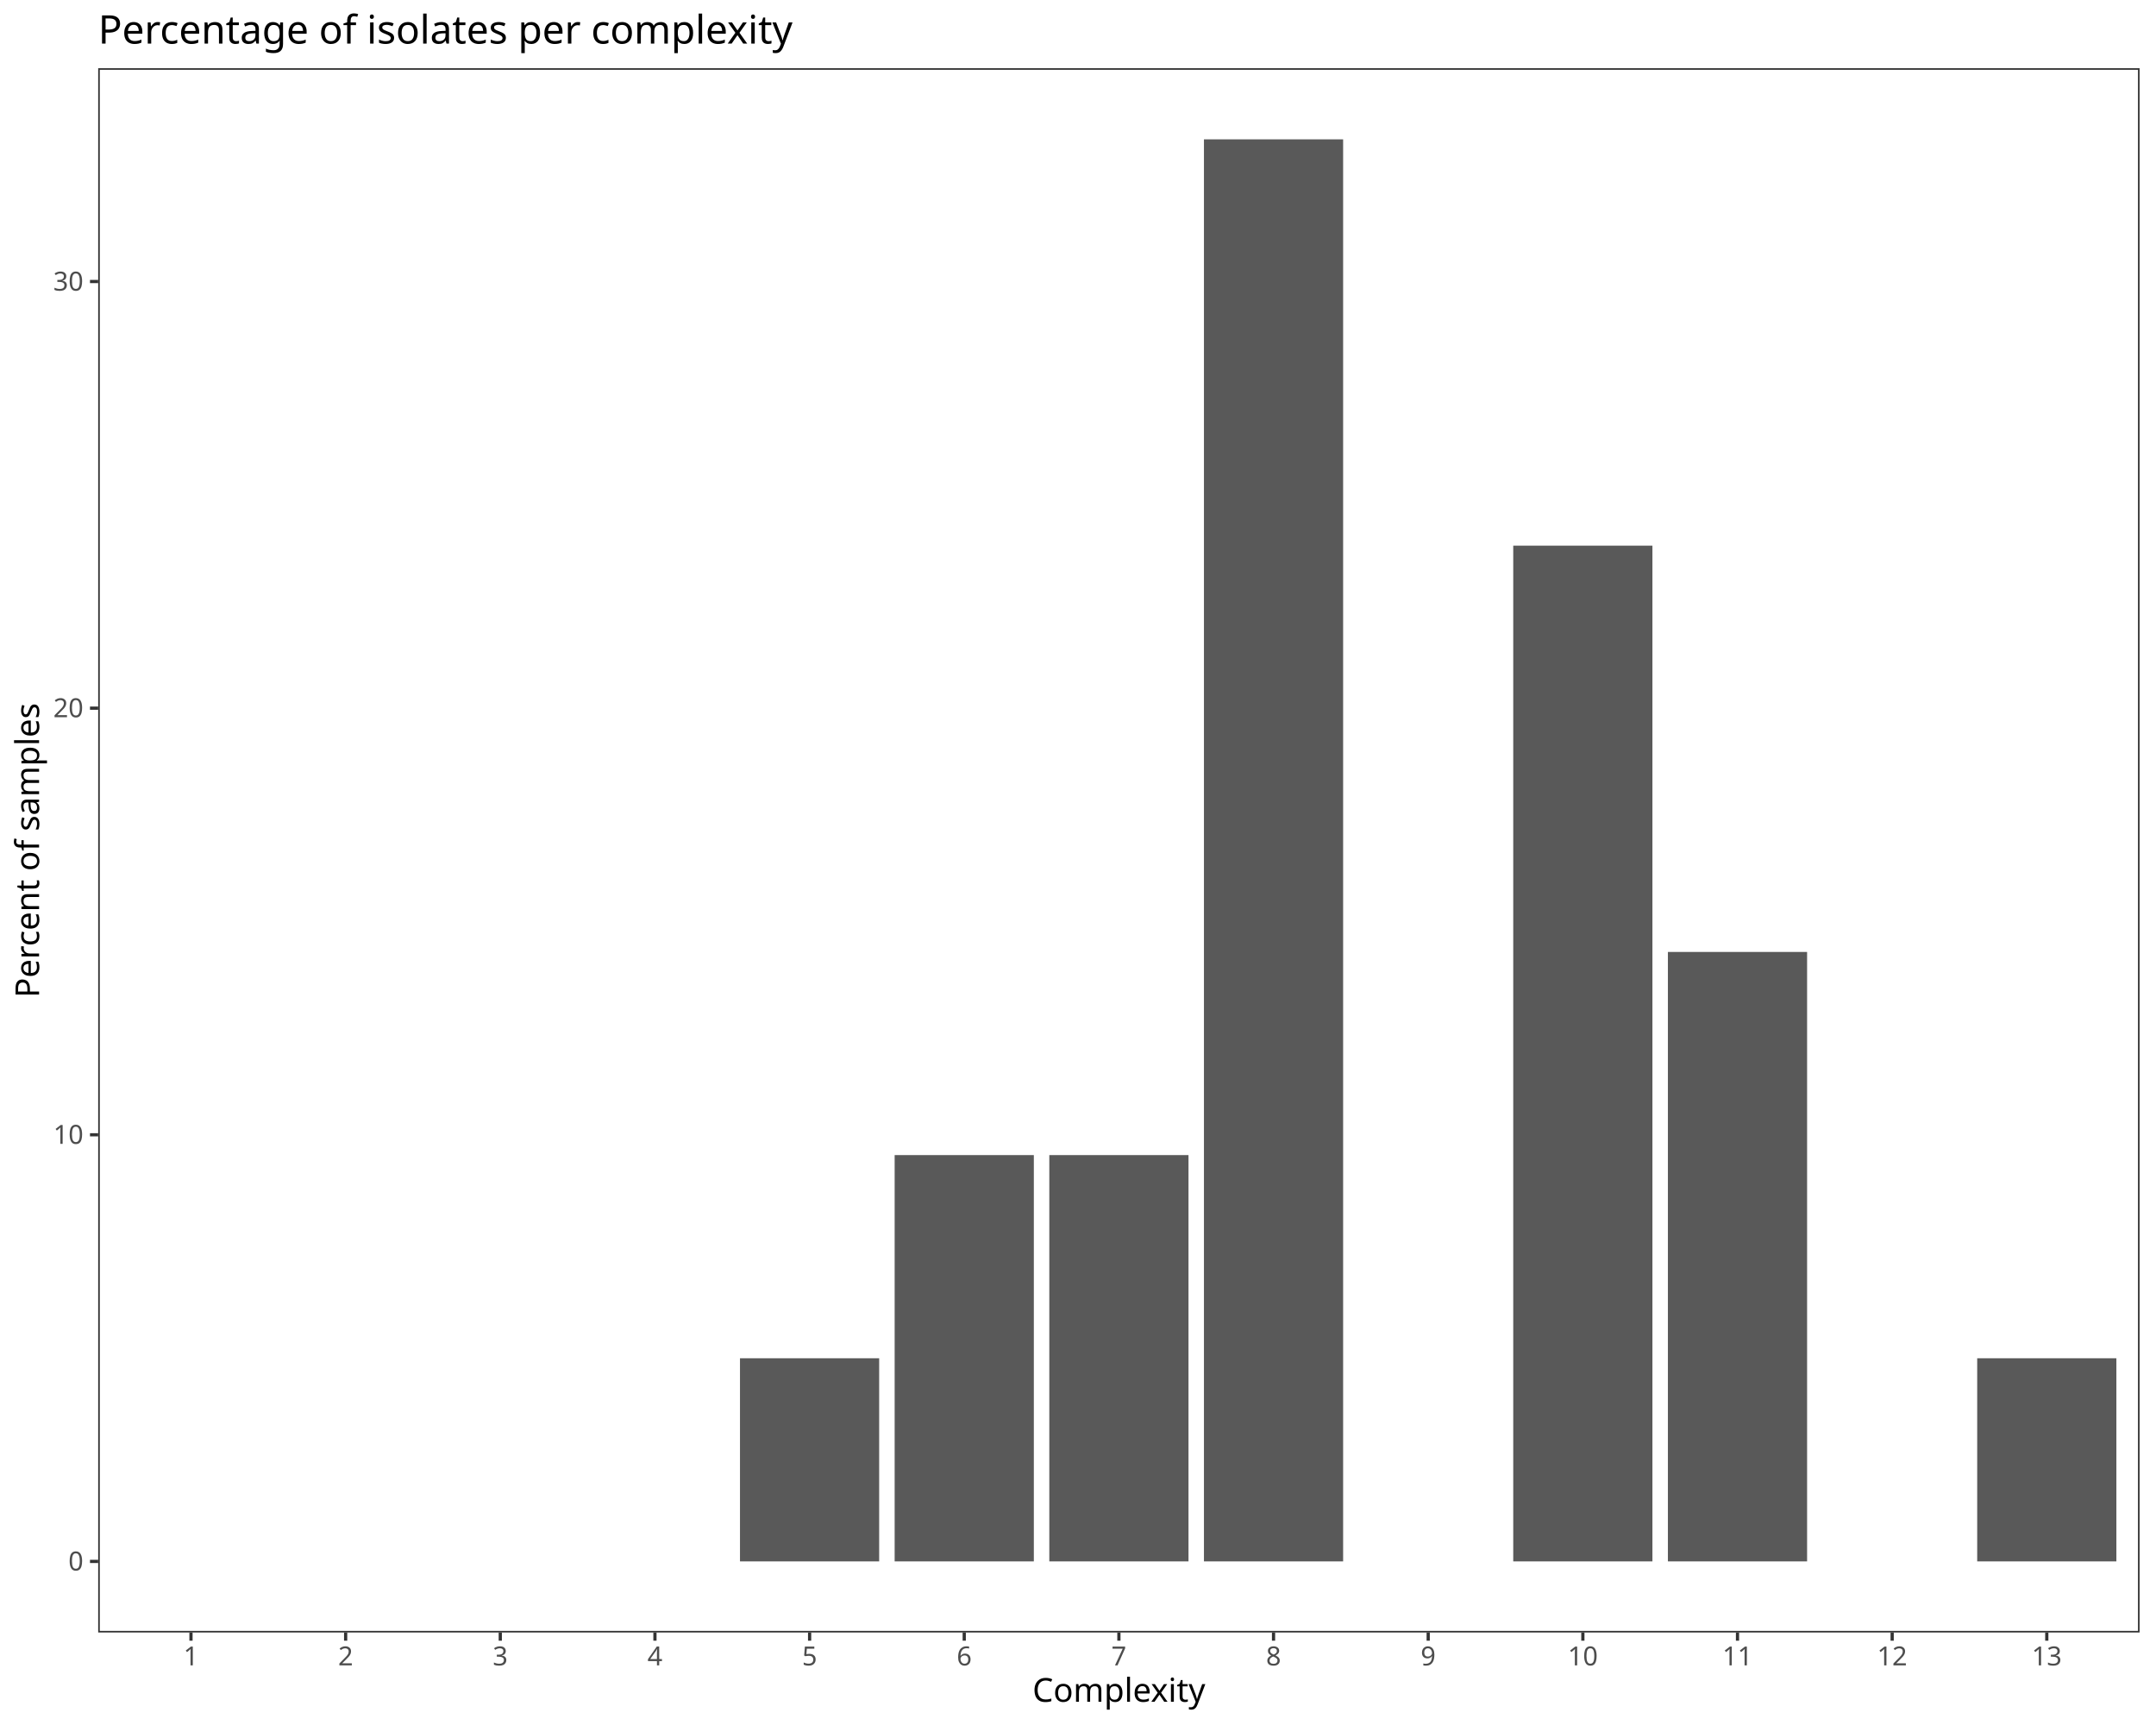
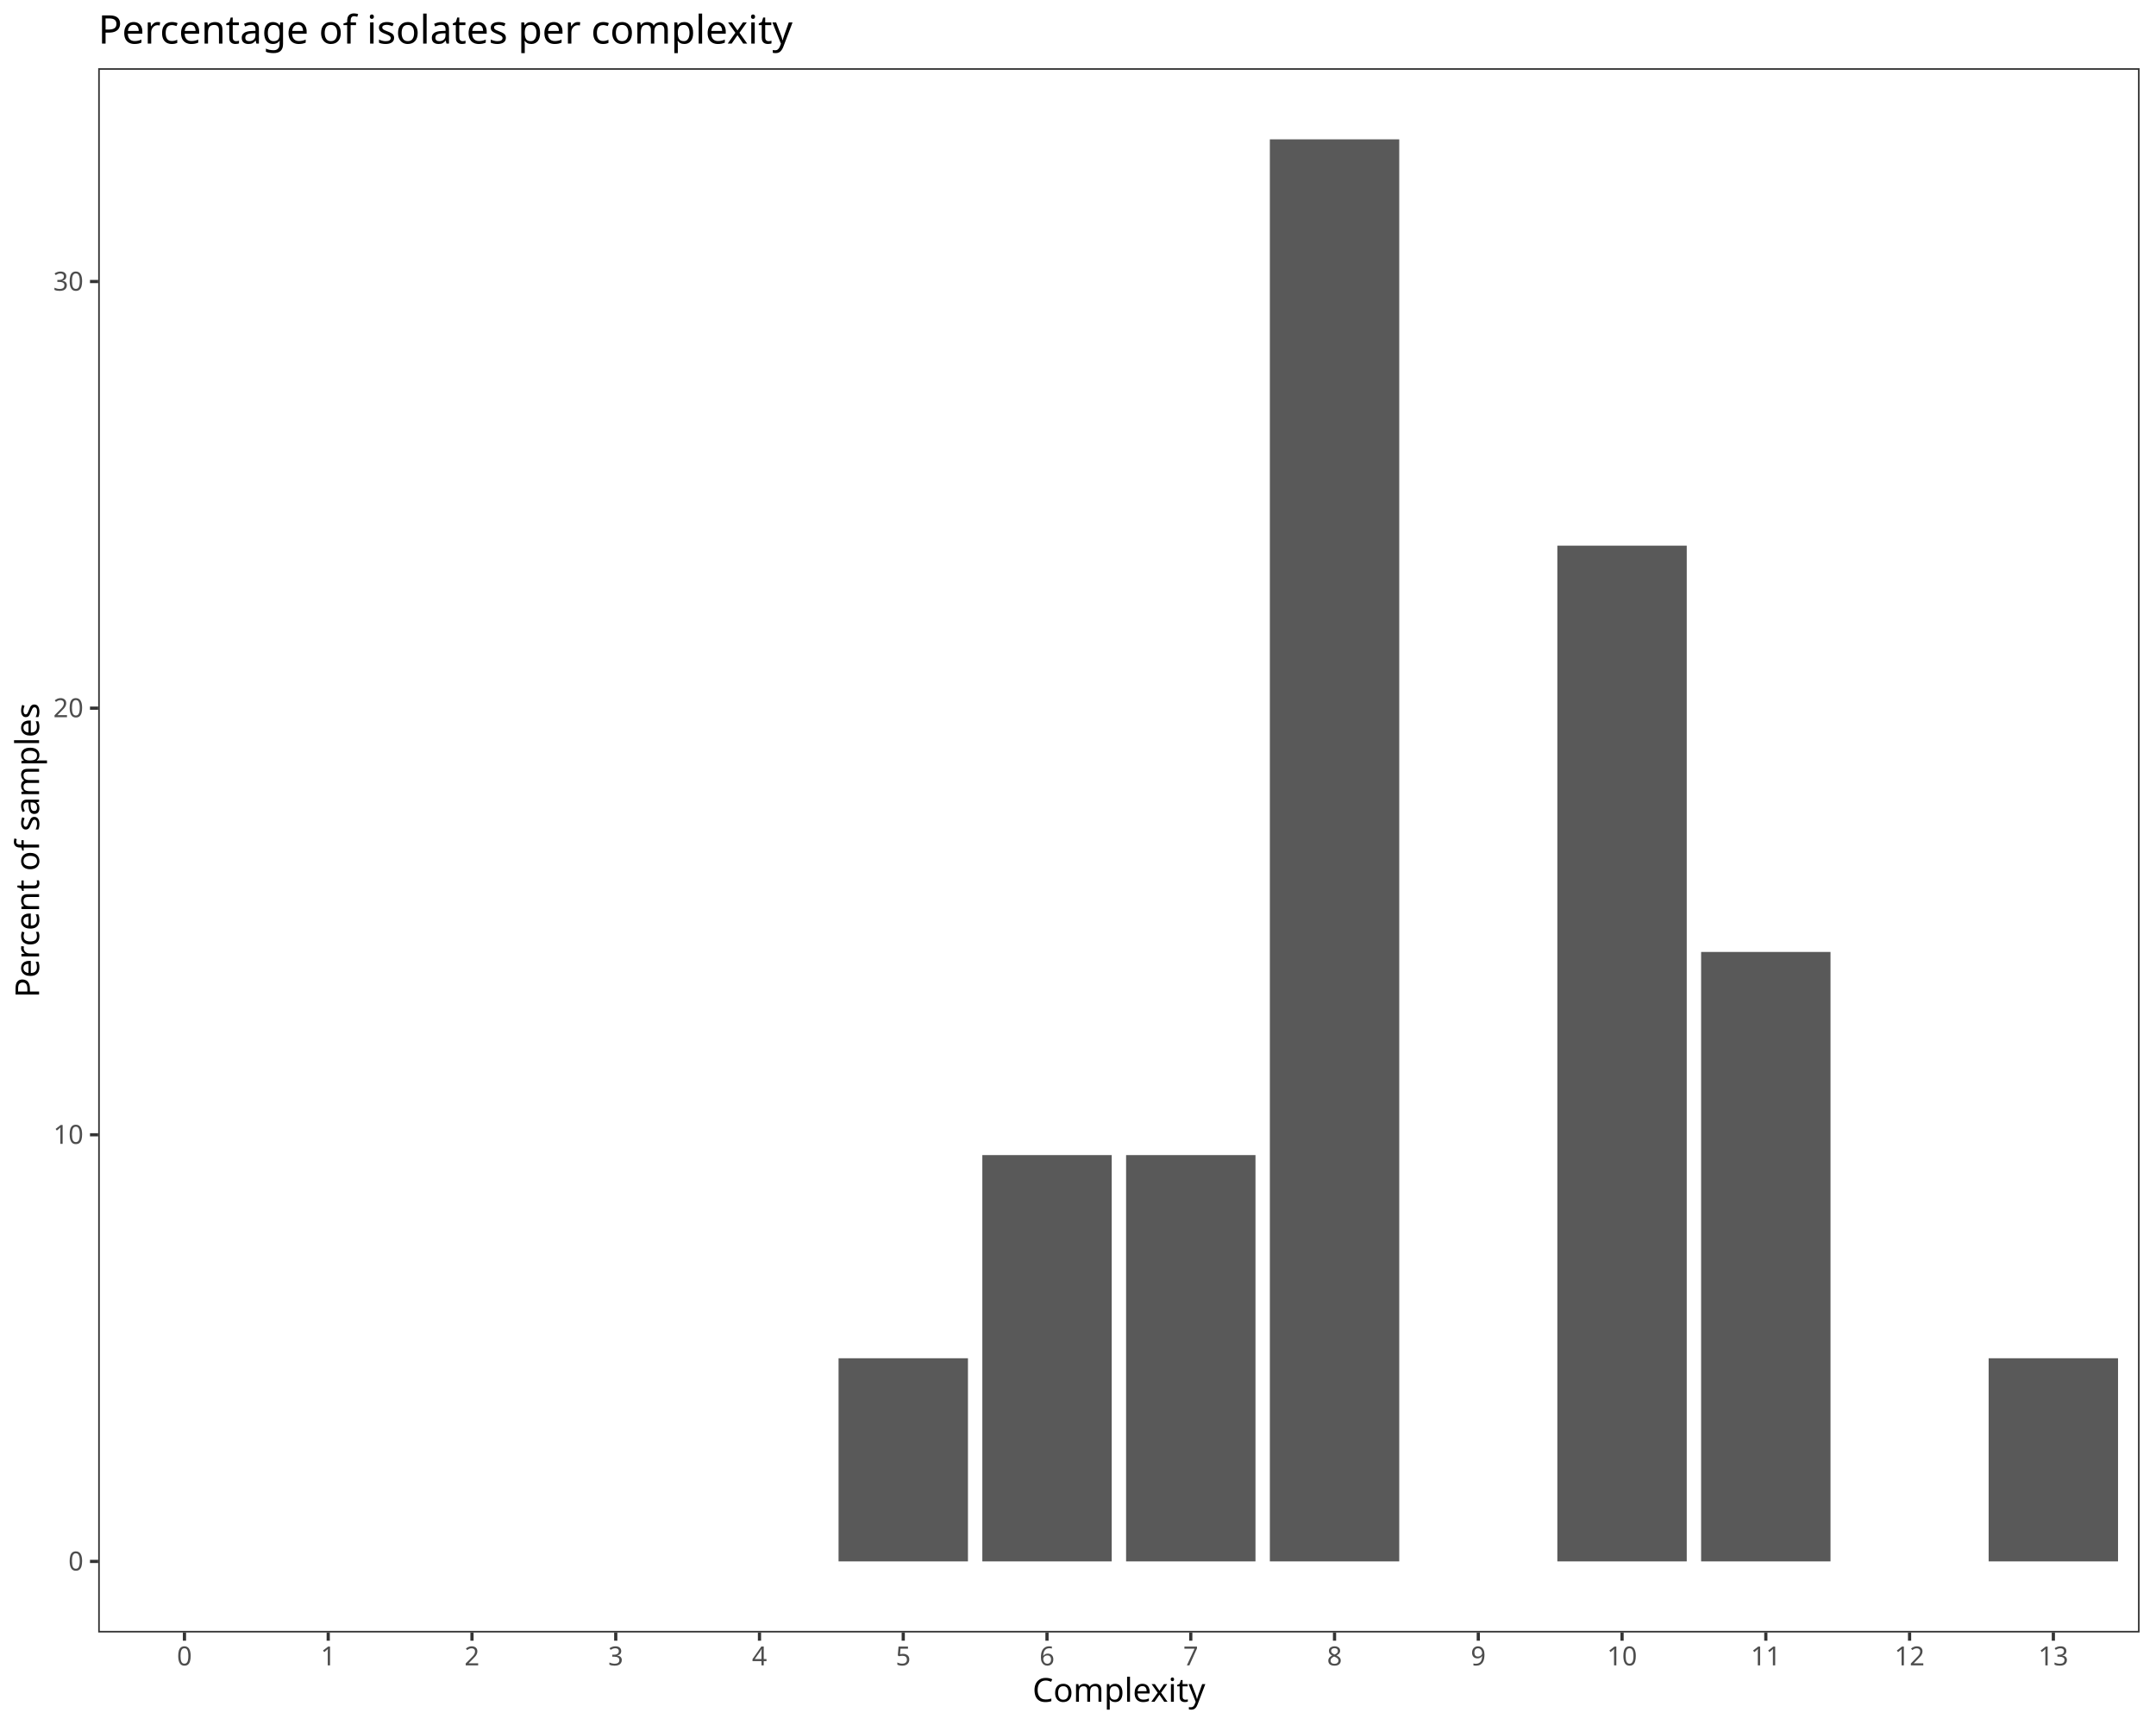
<svg xmlns="http://www.w3.org/2000/svg" class="svglite" data-engine-version="2.0" width="720.00pt" height="576.00pt" viewBox="0 0 720.00 576.00">
  <defs>
    <style type="text/css">
    .svglite line, .svglite polyline, .svglite polygon, .svglite path, .svglite rect, .svglite circle {
      fill: none;
      stroke: #000000;
      stroke-linecap: round;
      stroke-linejoin: round;
      stroke-miterlimit: 10.00;
    }
  </style>
  </defs>
  <rect width="100%" height="100%" style="stroke: none; fill: #FFFFFF;" />
  <defs>
    <clipPath id="cpMC4wMHw3MjAuMDB8MC4wMHw1NzYuMDA=">
      <rect x="0.00" y="0.00" width="720.00" height="576.00" />
    </clipPath>
  </defs>
  <g clip-path="url(#cpMC4wMHw3MjAuMDB8MC4wMHw1NzYuMDA=)">
    <rect x="0.00" y="0.00" width="720.00" height="576.00" style="stroke-width: 1.07; stroke: #FFFFFF; fill: #FFFFFF;" />
  </g>
  <defs>
    <clipPath id="cpMzIuNzl8NzE0LjUyfDIyLjc4fDU0NS4xMQ==">
      <rect x="32.79" y="22.78" width="681.73" height="522.33" />
    </clipPath>
  </defs>
  <g clip-path="url(#cpMzIuNzl8NzE0LjUyfDIyLjc4fDU0NS4xMQ==)">
    <rect x="32.79" y="22.78" width="681.73" height="522.33" style="stroke-width: 1.07; stroke: none; fill: #FFFFFF;" />
-     <rect x="40.54" y="521.37" width="46.48" height="0.00" style="stroke-width: 1.07; stroke: none; stroke-linecap: butt; stroke-linejoin: miter; fill: #595959;" />
-     <rect x="92.19" y="521.37" width="46.48" height="0.00" style="stroke-width: 1.07; stroke: none; stroke-linecap: butt; stroke-linejoin: miter; fill: #595959;" />
-     <rect x="143.83" y="521.37" width="46.48" height="0.00" style="stroke-width: 1.07; stroke: none; stroke-linecap: butt; stroke-linejoin: miter; fill: #595959;" />
-     <rect x="195.48" y="521.37" width="46.48" height="0.00" style="stroke-width: 1.07; stroke: none; stroke-linecap: butt; stroke-linejoin: miter; fill: #595959;" />
-     <rect x="247.12" y="453.54" width="46.48" height="67.83" style="stroke-width: 1.07; stroke: none; stroke-linecap: butt; stroke-linejoin: miter; fill: #595959;" />
-     <rect x="298.77" y="385.70" width="46.48" height="135.67" style="stroke-width: 1.07; stroke: none; stroke-linecap: butt; stroke-linejoin: miter; fill: #595959;" />
-     <rect x="350.42" y="385.70" width="46.48" height="135.67" style="stroke-width: 1.07; stroke: none; stroke-linecap: butt; stroke-linejoin: miter; fill: #595959;" />
-     <rect x="402.06" y="46.53" width="46.48" height="474.84" style="stroke-width: 1.07; stroke: none; stroke-linecap: butt; stroke-linejoin: miter; fill: #595959;" />
-     <rect x="453.71" y="521.37" width="46.48" height="0.00" style="stroke-width: 1.07; stroke: none; stroke-linecap: butt; stroke-linejoin: miter; fill: #595959;" />
-     <rect x="505.35" y="182.20" width="46.48" height="339.17" style="stroke-width: 1.07; stroke: none; stroke-linecap: butt; stroke-linejoin: miter; fill: #595959;" />
-     <rect x="557.00" y="317.87" width="46.48" height="203.50" style="stroke-width: 1.07; stroke: none; stroke-linecap: butt; stroke-linejoin: miter; fill: #595959;" />
-     <rect x="608.65" y="521.37" width="46.48" height="0.00" style="stroke-width: 1.07; stroke: none; stroke-linecap: butt; stroke-linejoin: miter; fill: #595959;" />
-     <rect x="660.29" y="453.54" width="46.48" height="67.83" style="stroke-width: 1.07; stroke: none; stroke-linecap: butt; stroke-linejoin: miter; fill: #595959;" />
+     <rect x="39.99" y="521.37" width="43.21" height="0.00" style="stroke-width: 1.07; stroke: none; stroke-linecap: butt; stroke-linejoin: miter; fill: #595959;" />
+     <rect x="88.00" y="521.37" width="43.21" height="0.00" style="stroke-width: 1.07; stroke: none; stroke-linecap: butt; stroke-linejoin: miter; fill: #595959;" />
+     <rect x="136.01" y="521.37" width="43.21" height="0.00" style="stroke-width: 1.07; stroke: none; stroke-linecap: butt; stroke-linejoin: miter; fill: #595959;" />
+     <rect x="184.02" y="521.37" width="43.21" height="0.00" style="stroke-width: 1.07; stroke: none; stroke-linecap: butt; stroke-linejoin: miter; fill: #595959;" />
+     <rect x="232.03" y="521.37" width="43.21" height="0.00" style="stroke-width: 1.07; stroke: none; stroke-linecap: butt; stroke-linejoin: miter; fill: #595959;" />
+     <rect x="280.04" y="453.54" width="43.21" height="67.83" style="stroke-width: 1.07; stroke: none; stroke-linecap: butt; stroke-linejoin: miter; fill: #595959;" />
+     <rect x="328.05" y="385.70" width="43.21" height="135.67" style="stroke-width: 1.07; stroke: none; stroke-linecap: butt; stroke-linejoin: miter; fill: #595959;" />
+     <rect x="376.06" y="385.70" width="43.21" height="135.67" style="stroke-width: 1.07; stroke: none; stroke-linecap: butt; stroke-linejoin: miter; fill: #595959;" />
+     <rect x="424.07" y="46.53" width="43.21" height="474.84" style="stroke-width: 1.07; stroke: none; stroke-linecap: butt; stroke-linejoin: miter; fill: #595959;" />
+     <rect x="472.08" y="521.37" width="43.21" height="0.00" style="stroke-width: 1.07; stroke: none; stroke-linecap: butt; stroke-linejoin: miter; fill: #595959;" />
+     <rect x="520.08" y="182.20" width="43.21" height="339.17" style="stroke-width: 1.07; stroke: none; stroke-linecap: butt; stroke-linejoin: miter; fill: #595959;" />
+     <rect x="568.09" y="317.87" width="43.21" height="203.50" style="stroke-width: 1.07; stroke: none; stroke-linecap: butt; stroke-linejoin: miter; fill: #595959;" />
+     <rect x="616.10" y="521.37" width="43.21" height="0.00" style="stroke-width: 1.07; stroke: none; stroke-linecap: butt; stroke-linejoin: miter; fill: #595959;" />
+     <rect x="664.11" y="453.54" width="43.21" height="67.83" style="stroke-width: 1.07; stroke: none; stroke-linecap: butt; stroke-linejoin: miter; fill: #595959;" />
    <rect x="32.79" y="22.78" width="681.73" height="522.33" style="stroke-width: 1.07; stroke: #333333;" />
  </g>
  <g clip-path="url(#cpMC4wMHw3MjAuMDB8MC4wMHw1NzYuMDA=)">
    <text x="27.86" y="524.40" text-anchor="end" style="font-size: 8.80px; fill: #4D4D4D; font-family: sans;" textLength="4.89px" lengthAdjust="spacingAndGlyphs">0</text>
    <text x="27.86" y="381.94" text-anchor="end" style="font-size: 8.80px; fill: #4D4D4D; font-family: sans;" textLength="9.79px" lengthAdjust="spacingAndGlyphs">10</text>
    <text x="27.86" y="239.49" text-anchor="end" style="font-size: 8.80px; fill: #4D4D4D; font-family: sans;" textLength="9.79px" lengthAdjust="spacingAndGlyphs">20</text>
    <text x="27.86" y="97.04" text-anchor="end" style="font-size: 8.80px; fill: #4D4D4D; font-family: sans;" textLength="9.79px" lengthAdjust="spacingAndGlyphs">30</text>
    <polyline points="30.05,521.37 32.79,521.37 " style="stroke-width: 1.07; stroke: #333333; stroke-linecap: butt;" />
    <polyline points="30.05,378.92 32.79,378.92 " style="stroke-width: 1.07; stroke: #333333; stroke-linecap: butt;" />
    <polyline points="30.05,236.46 32.79,236.46 " style="stroke-width: 1.07; stroke: #333333; stroke-linecap: butt;" />
    <polyline points="30.05,94.01 32.79,94.01 " style="stroke-width: 1.07; stroke: #333333; stroke-linecap: butt;" />
-     <polyline points="63.78,547.85 63.78,545.11 " style="stroke-width: 1.07; stroke: #333333; stroke-linecap: butt;" />
-     <polyline points="115.43,547.85 115.43,545.11 " style="stroke-width: 1.07; stroke: #333333; stroke-linecap: butt;" />
-     <polyline points="167.07,547.85 167.07,545.11 " style="stroke-width: 1.07; stroke: #333333; stroke-linecap: butt;" />
-     <polyline points="218.72,547.85 218.72,545.11 " style="stroke-width: 1.07; stroke: #333333; stroke-linecap: butt;" />
-     <polyline points="270.37,547.85 270.37,545.11 " style="stroke-width: 1.07; stroke: #333333; stroke-linecap: butt;" />
-     <polyline points="322.01,547.85 322.01,545.11 " style="stroke-width: 1.07; stroke: #333333; stroke-linecap: butt;" />
-     <polyline points="373.66,547.85 373.66,545.11 " style="stroke-width: 1.07; stroke: #333333; stroke-linecap: butt;" />
-     <polyline points="425.30,547.85 425.30,545.11 " style="stroke-width: 1.07; stroke: #333333; stroke-linecap: butt;" />
-     <polyline points="476.95,547.85 476.95,545.11 " style="stroke-width: 1.07; stroke: #333333; stroke-linecap: butt;" />
-     <polyline points="528.60,547.85 528.60,545.11 " style="stroke-width: 1.07; stroke: #333333; stroke-linecap: butt;" />
-     <polyline points="580.24,547.85 580.24,545.11 " style="stroke-width: 1.07; stroke: #333333; stroke-linecap: butt;" />
-     <polyline points="631.89,547.85 631.89,545.11 " style="stroke-width: 1.07; stroke: #333333; stroke-linecap: butt;" />
-     <polyline points="683.53,547.85 683.53,545.11 " style="stroke-width: 1.07; stroke: #333333; stroke-linecap: butt;" />
-     <text x="63.78" y="556.10" text-anchor="middle" style="font-size: 8.80px; fill: #4D4D4D; font-family: sans;" textLength="4.89px" lengthAdjust="spacingAndGlyphs">1</text>
-     <text x="115.43" y="556.10" text-anchor="middle" style="font-size: 8.80px; fill: #4D4D4D; font-family: sans;" textLength="4.89px" lengthAdjust="spacingAndGlyphs">2</text>
-     <text x="167.07" y="556.10" text-anchor="middle" style="font-size: 8.80px; fill: #4D4D4D; font-family: sans;" textLength="4.89px" lengthAdjust="spacingAndGlyphs">3</text>
-     <text x="218.72" y="556.10" text-anchor="middle" style="font-size: 8.80px; fill: #4D4D4D; font-family: sans;" textLength="4.89px" lengthAdjust="spacingAndGlyphs">4</text>
-     <text x="270.37" y="556.10" text-anchor="middle" style="font-size: 8.80px; fill: #4D4D4D; font-family: sans;" textLength="4.89px" lengthAdjust="spacingAndGlyphs">5</text>
-     <text x="322.01" y="556.10" text-anchor="middle" style="font-size: 8.80px; fill: #4D4D4D; font-family: sans;" textLength="4.89px" lengthAdjust="spacingAndGlyphs">6</text>
-     <text x="373.66" y="556.10" text-anchor="middle" style="font-size: 8.80px; fill: #4D4D4D; font-family: sans;" textLength="4.89px" lengthAdjust="spacingAndGlyphs">7</text>
-     <text x="425.30" y="556.10" text-anchor="middle" style="font-size: 8.80px; fill: #4D4D4D; font-family: sans;" textLength="4.89px" lengthAdjust="spacingAndGlyphs">8</text>
-     <text x="476.95" y="556.10" text-anchor="middle" style="font-size: 8.80px; fill: #4D4D4D; font-family: sans;" textLength="4.89px" lengthAdjust="spacingAndGlyphs">9</text>
-     <text x="528.60" y="556.10" text-anchor="middle" style="font-size: 8.80px; fill: #4D4D4D; font-family: sans;" textLength="9.79px" lengthAdjust="spacingAndGlyphs">10</text>
-     <text x="580.24" y="556.10" text-anchor="middle" style="font-size: 8.80px; fill: #4D4D4D; font-family: sans;" textLength="9.79px" lengthAdjust="spacingAndGlyphs">11</text>
-     <text x="631.89" y="556.10" text-anchor="middle" style="font-size: 8.80px; fill: #4D4D4D; font-family: sans;" textLength="9.79px" lengthAdjust="spacingAndGlyphs">12</text>
-     <text x="683.53" y="556.10" text-anchor="middle" style="font-size: 8.80px; fill: #4D4D4D; font-family: sans;" textLength="9.79px" lengthAdjust="spacingAndGlyphs">13</text>
+     <polyline points="61.60,547.85 61.60,545.11 " style="stroke-width: 1.07; stroke: #333333; stroke-linecap: butt;" />
+     <polyline points="109.61,547.85 109.61,545.11 " style="stroke-width: 1.07; stroke: #333333; stroke-linecap: butt;" />
+     <polyline points="157.62,547.85 157.62,545.11 " style="stroke-width: 1.07; stroke: #333333; stroke-linecap: butt;" />
+     <polyline points="205.63,547.85 205.63,545.11 " style="stroke-width: 1.07; stroke: #333333; stroke-linecap: butt;" />
+     <polyline points="253.63,547.85 253.63,545.11 " style="stroke-width: 1.07; stroke: #333333; stroke-linecap: butt;" />
+     <polyline points="301.64,547.85 301.64,545.11 " style="stroke-width: 1.07; stroke: #333333; stroke-linecap: butt;" />
+     <polyline points="349.65,547.85 349.65,545.11 " style="stroke-width: 1.07; stroke: #333333; stroke-linecap: butt;" />
+     <polyline points="397.66,547.85 397.66,545.11 " style="stroke-width: 1.07; stroke: #333333; stroke-linecap: butt;" />
+     <polyline points="445.67,547.85 445.67,545.11 " style="stroke-width: 1.07; stroke: #333333; stroke-linecap: butt;" />
+     <polyline points="493.68,547.85 493.68,545.11 " style="stroke-width: 1.07; stroke: #333333; stroke-linecap: butt;" />
+     <polyline points="541.69,547.85 541.69,545.11 " style="stroke-width: 1.07; stroke: #333333; stroke-linecap: butt;" />
+     <polyline points="589.70,547.85 589.70,545.11 " style="stroke-width: 1.07; stroke: #333333; stroke-linecap: butt;" />
+     <polyline points="637.71,547.85 637.71,545.11 " style="stroke-width: 1.07; stroke: #333333; stroke-linecap: butt;" />
+     <polyline points="685.72,547.85 685.72,545.11 " style="stroke-width: 1.07; stroke: #333333; stroke-linecap: butt;" />
+     <text x="61.60" y="556.10" text-anchor="middle" style="font-size: 8.80px; fill: #4D4D4D; font-family: sans;" textLength="4.89px" lengthAdjust="spacingAndGlyphs">0</text>
+     <text x="109.61" y="556.10" text-anchor="middle" style="font-size: 8.80px; fill: #4D4D4D; font-family: sans;" textLength="4.89px" lengthAdjust="spacingAndGlyphs">1</text>
+     <text x="157.62" y="556.10" text-anchor="middle" style="font-size: 8.80px; fill: #4D4D4D; font-family: sans;" textLength="4.89px" lengthAdjust="spacingAndGlyphs">2</text>
+     <text x="205.63" y="556.10" text-anchor="middle" style="font-size: 8.80px; fill: #4D4D4D; font-family: sans;" textLength="4.89px" lengthAdjust="spacingAndGlyphs">3</text>
+     <text x="253.63" y="556.10" text-anchor="middle" style="font-size: 8.80px; fill: #4D4D4D; font-family: sans;" textLength="4.89px" lengthAdjust="spacingAndGlyphs">4</text>
+     <text x="301.64" y="556.10" text-anchor="middle" style="font-size: 8.80px; fill: #4D4D4D; font-family: sans;" textLength="4.89px" lengthAdjust="spacingAndGlyphs">5</text>
+     <text x="349.65" y="556.10" text-anchor="middle" style="font-size: 8.80px; fill: #4D4D4D; font-family: sans;" textLength="4.89px" lengthAdjust="spacingAndGlyphs">6</text>
+     <text x="397.66" y="556.10" text-anchor="middle" style="font-size: 8.80px; fill: #4D4D4D; font-family: sans;" textLength="4.89px" lengthAdjust="spacingAndGlyphs">7</text>
+     <text x="445.67" y="556.10" text-anchor="middle" style="font-size: 8.80px; fill: #4D4D4D; font-family: sans;" textLength="4.89px" lengthAdjust="spacingAndGlyphs">8</text>
+     <text x="493.68" y="556.10" text-anchor="middle" style="font-size: 8.80px; fill: #4D4D4D; font-family: sans;" textLength="4.89px" lengthAdjust="spacingAndGlyphs">9</text>
+     <text x="541.69" y="556.10" text-anchor="middle" style="font-size: 8.80px; fill: #4D4D4D; font-family: sans;" textLength="9.79px" lengthAdjust="spacingAndGlyphs">10</text>
+     <text x="589.70" y="556.10" text-anchor="middle" style="font-size: 8.80px; fill: #4D4D4D; font-family: sans;" textLength="9.79px" lengthAdjust="spacingAndGlyphs">11</text>
+     <text x="637.71" y="556.10" text-anchor="middle" style="font-size: 8.80px; fill: #4D4D4D; font-family: sans;" textLength="9.79px" lengthAdjust="spacingAndGlyphs">12</text>
+     <text x="685.72" y="556.10" text-anchor="middle" style="font-size: 8.80px; fill: #4D4D4D; font-family: sans;" textLength="9.79px" lengthAdjust="spacingAndGlyphs">13</text>
    <text x="373.66" y="568.24" text-anchor="middle" style="font-size: 11.00px; font-family: sans;" textLength="54.42px" lengthAdjust="spacingAndGlyphs">Complexity</text>
    <text transform="translate(13.05,283.95) rotate(-90)" text-anchor="middle" style="font-size: 11.00px; font-family: sans;" textLength="94.18px" lengthAdjust="spacingAndGlyphs">Percent of samples</text>
    <text x="32.79" y="14.56" style="font-size: 13.20px; font-family: sans;" textLength="219.42px" lengthAdjust="spacingAndGlyphs">Percentage of isolates per complexity</text>
  </g>
</svg>
